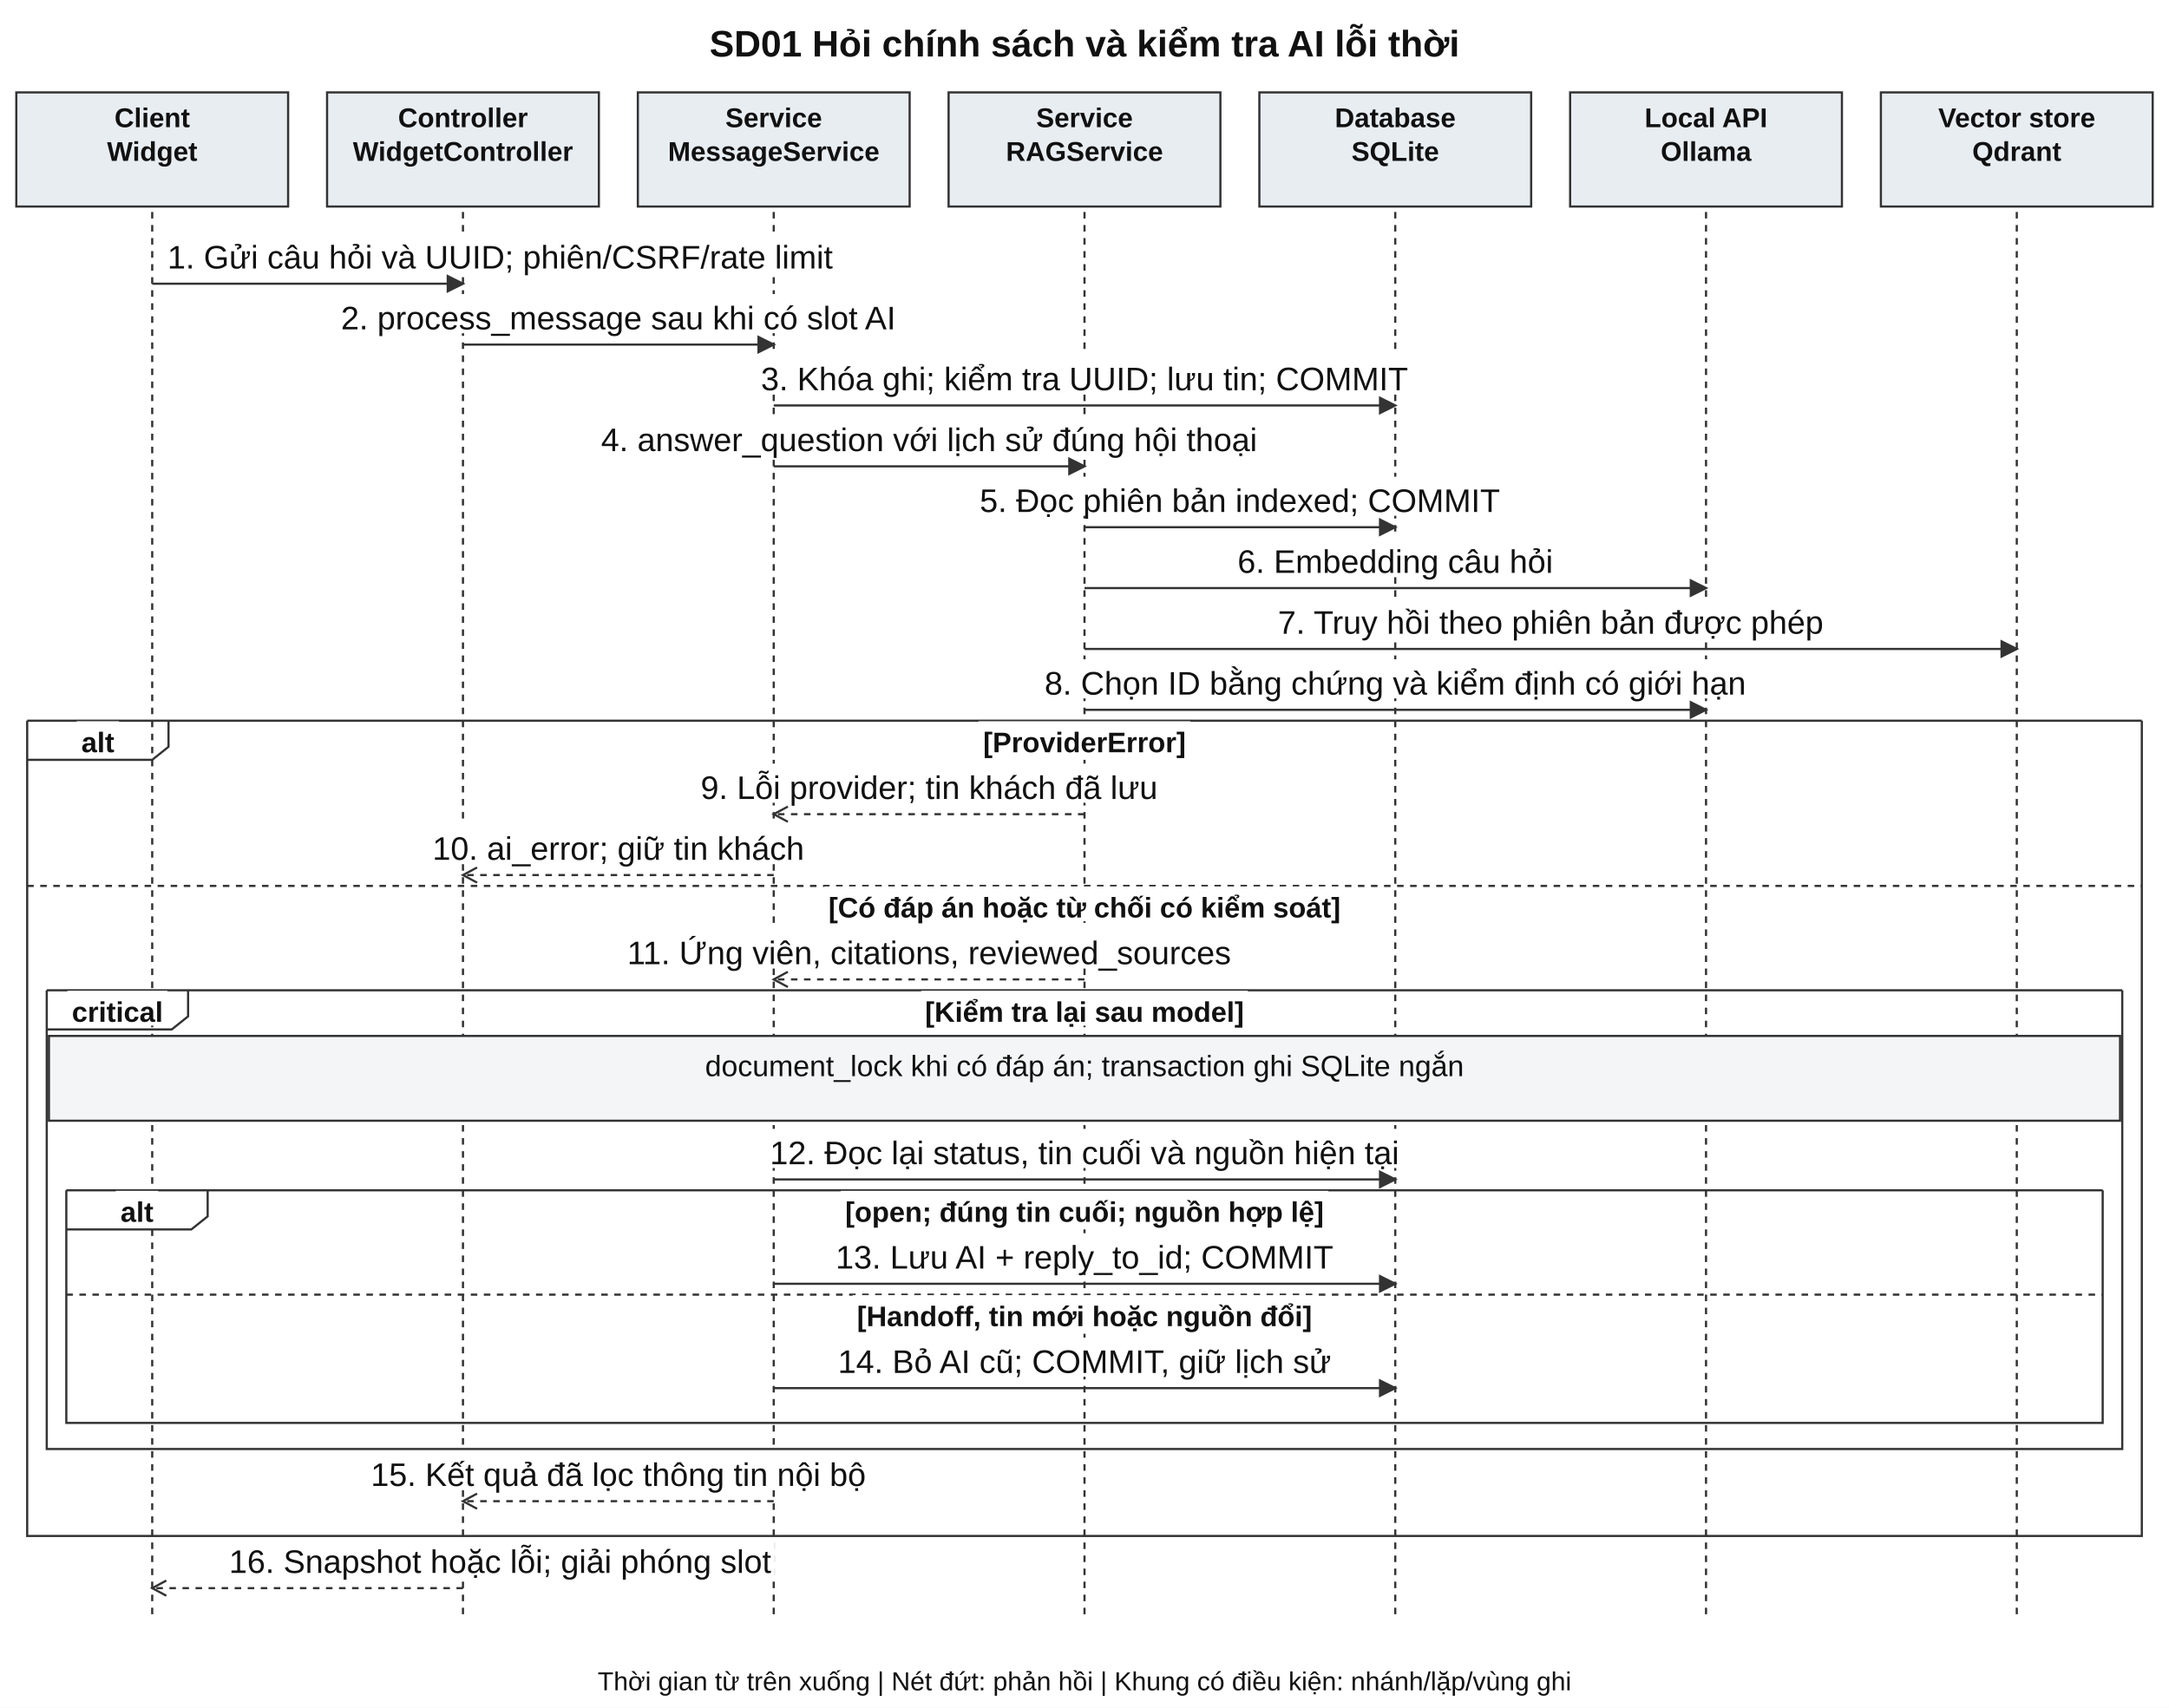
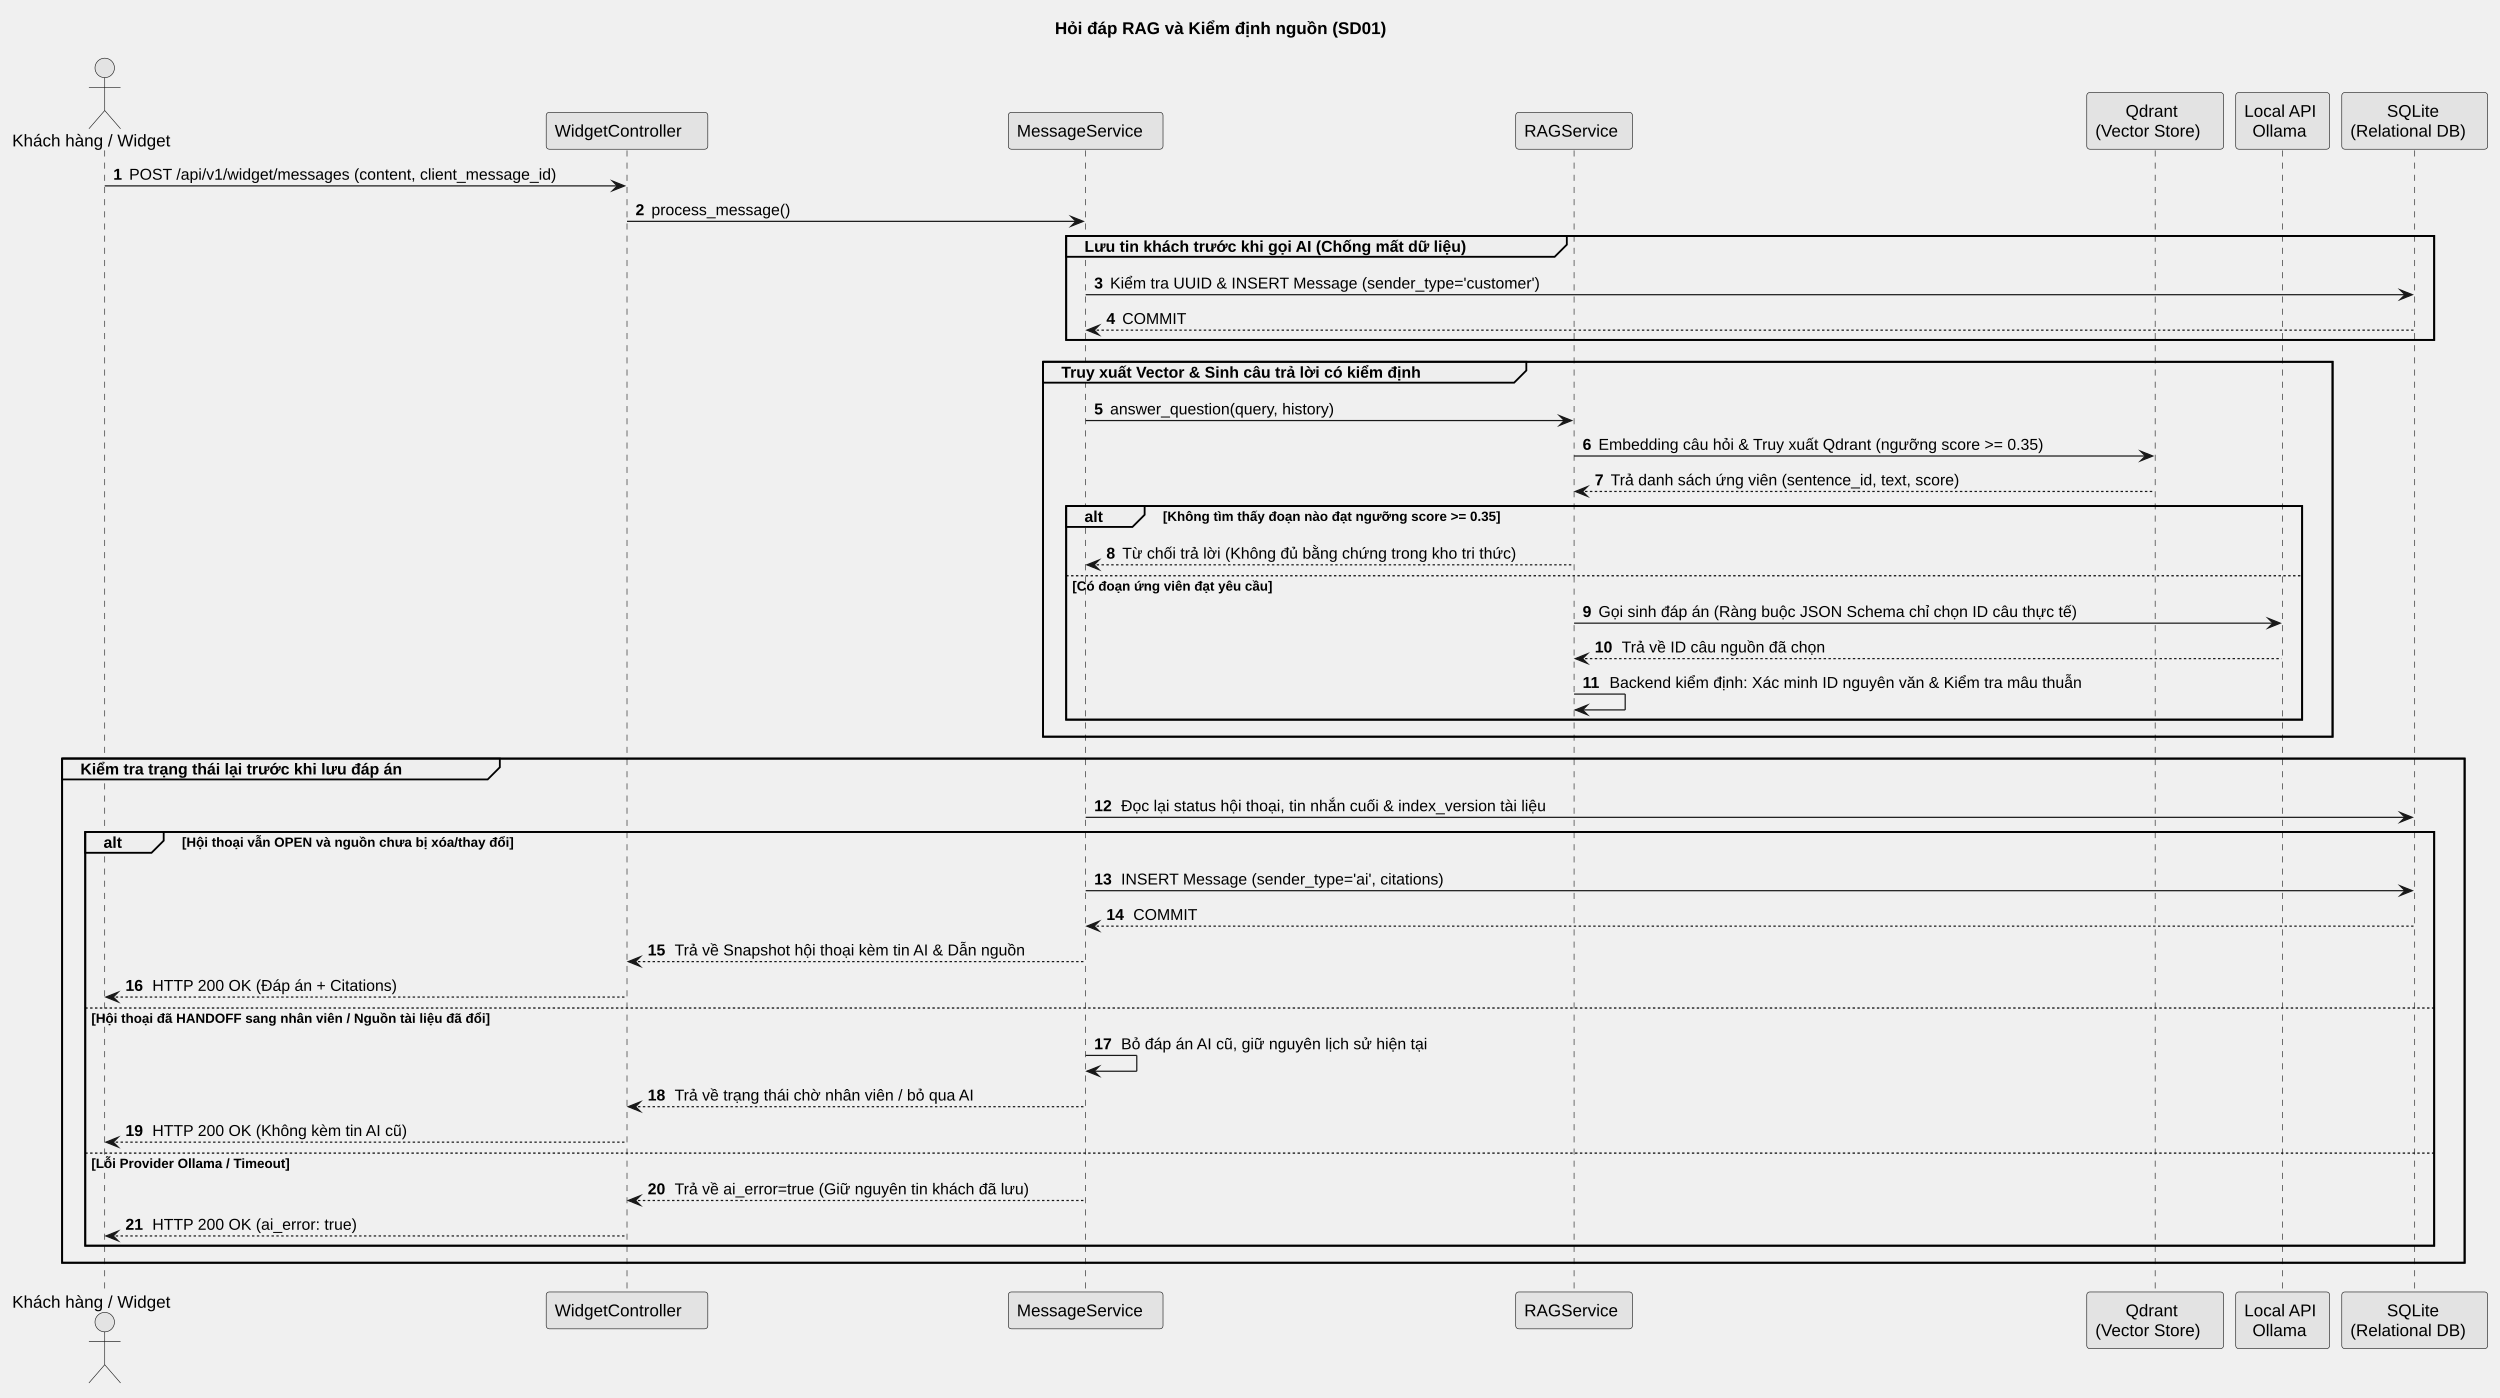
- <svg xmlns="http://www.w3.org/2000/svg" width="1995" height="1571" viewBox="0 0 1995 1571">
-   <rect width="100%" height="100%" fill="white" />
-   <text x="997.5" y="52" text-anchor="middle" font-family="Arial" font-size="34" font-weight="bold" fill="#111111">SD01 Hỏi chính sách và kiểm tra AI lỗi thời</text>
-   <polyline points="140.0,195 140.0,1486" fill="none" stroke="#333333" stroke-width="2" stroke-dasharray="6 6" />
-   <rect x="15.0" y="85" width="250.0" height="105" fill="#E8EDF2" stroke="#333333" stroke-width="2" />
-   <text x="140.0" y="117" text-anchor="middle" font-family="Arial" font-size="25" font-weight="bold" fill="#111111">Client</text>
-   <text x="140.0" y="148" text-anchor="middle" font-family="Arial" font-size="25" font-weight="bold" fill="#111111">Widget</text>
-   <polyline points="425.833,195 425.833,1486" fill="none" stroke="#333333" stroke-width="2" stroke-dasharray="6 6" />
-   <rect x="300.833" y="85" width="250" height="105" fill="#E8EDF2" stroke="#333333" stroke-width="2" />
-   <text x="425.833" y="117" text-anchor="middle" font-family="Arial" font-size="25" font-weight="bold" fill="#111111">Controller</text>
-   <text x="425.833" y="148" text-anchor="middle" font-family="Arial" font-size="25" font-weight="bold" fill="#111111">WidgetController</text>
-   <polyline points="711.667,195 711.667,1486" fill="none" stroke="#333333" stroke-width="2" stroke-dasharray="6 6" />
-   <rect x="586.667" y="85" width="250.0" height="105" fill="#E8EDF2" stroke="#333333" stroke-width="2" />
-   <text x="711.667" y="117" text-anchor="middle" font-family="Arial" font-size="25" font-weight="bold" fill="#111111">Service</text>
-   <text x="711.667" y="148" text-anchor="middle" font-family="Arial" font-size="25" font-weight="bold" fill="#111111">MessageService</text>
-   <polyline points="997.5,195 997.5,1486" fill="none" stroke="#333333" stroke-width="2" stroke-dasharray="6 6" />
-   <rect x="872.5" y="85" width="250.0" height="105" fill="#E8EDF2" stroke="#333333" stroke-width="2" />
-   <text x="997.5" y="117" text-anchor="middle" font-family="Arial" font-size="25" font-weight="bold" fill="#111111">Service</text>
-   <text x="997.5" y="148" text-anchor="middle" font-family="Arial" font-size="25" font-weight="bold" fill="#111111">RAGService</text>
-   <polyline points="1283.333,195 1283.333,1486" fill="none" stroke="#333333" stroke-width="2" stroke-dasharray="6 6" />
-   <rect x="1158.333" y="85" width="250.0" height="105" fill="#E8EDF2" stroke="#333333" stroke-width="2" />
-   <text x="1283.333" y="117" text-anchor="middle" font-family="Arial" font-size="25" font-weight="bold" fill="#111111">Database</text>
-   <text x="1283.333" y="148" text-anchor="middle" font-family="Arial" font-size="25" font-weight="bold" fill="#111111">SQLite</text>
-   <polyline points="1569.167,195 1569.167,1486" fill="none" stroke="#333333" stroke-width="2" stroke-dasharray="6 6" />
-   <rect x="1444.167" y="85" width="250.0" height="105" fill="#E8EDF2" stroke="#333333" stroke-width="2" />
-   <text x="1569.167" y="117" text-anchor="middle" font-family="Arial" font-size="25" font-weight="bold" fill="#111111">Local API</text>
-   <text x="1569.167" y="148" text-anchor="middle" font-family="Arial" font-size="25" font-weight="bold" fill="#111111">Ollama</text>
-   <polyline points="1855.0,195 1855.0,1486" fill="none" stroke="#333333" stroke-width="2" stroke-dasharray="6 6" />
-   <rect x="1730.0" y="85" width="250.0" height="105" fill="#E8EDF2" stroke="#333333" stroke-width="2" />
-   <text x="1855.0" y="117" text-anchor="middle" font-family="Arial" font-size="25" font-weight="bold" fill="#111111">Vector store</text>
-   <text x="1855.0" y="148" text-anchor="middle" font-family="Arial" font-size="25" font-weight="bold" fill="#111111">Qdrant</text>
-   <polyline points="140.0,261 425.833,261" fill="none" stroke="#333333" stroke-width="2" />
-   <polygon points="425.833,261 411.833,254 411.833,268" fill="#333333" stroke="#333333" stroke-width="2" />
-   <rect x="150.75" y="215" width="618.5" height="35" fill="white" stroke="white" stroke-width="1" />
-   <text x="460" y="247" text-anchor="middle" font-family="Arial" font-size="30" font-weight="normal" fill="#111111">1. Gửi câu hỏi và UUID; phiên/CSRF/rate limit</text>
-   <polyline points="425.833,317 711.667,317" fill="none" stroke="#333333" stroke-width="2" />
-   <polygon points="711.667,317 697.667,310 697.667,324" fill="#333333" stroke="#333333" stroke-width="2" />
-   <rect x="309.512" y="271" width="518.477" height="35" fill="white" stroke="white" stroke-width="1" />
-   <text x="568.75" y="303" text-anchor="middle" font-family="Arial" font-size="30" font-weight="normal" fill="#111111">2. process_message sau khi có slot AI</text>
-   <polyline points="711.667,373 1283.333,373" fill="none" stroke="#333333" stroke-width="2" />
-   <polygon points="1283.333,373 1269.333,366 1269.333,380" fill="#333333" stroke="#333333" stroke-width="2" />
-   <rect x="696.0" y="327" width="603.0" height="35" fill="white" stroke="white" stroke-width="1" />
-   <text x="997.5" y="359" text-anchor="middle" font-family="Arial" font-size="30" font-weight="normal" fill="#111111">3. Khóa ghi; kiểm tra UUID; lưu tin; COMMIT</text>
-   <polyline points="711.667,429 997.5,429" fill="none" stroke="#333333" stroke-width="2" />
-   <polygon points="997.5,429 983.5,422 983.5,436" fill="#333333" stroke="#333333" stroke-width="2" />
-   <rect x="550.583" y="383" width="608.0" height="35" fill="white" stroke="white" stroke-width="1" />
-   <text x="854.583" y="415" text-anchor="middle" font-family="Arial" font-size="30" font-weight="normal" fill="#111111">4. answer_question với lịch sử đúng hội thoại</text>
-   <polyline points="997.5,485 1283.333,485" fill="none" stroke="#333333" stroke-width="2" />
-   <polygon points="1283.333,485 1269.333,478 1269.333,492" fill="#333333" stroke="#333333" stroke-width="2" />
-   <rect x="897.917" y="439" width="485.0" height="35" fill="white" stroke="white" stroke-width="1" />
-   <text x="1140.417" y="471" text-anchor="middle" font-family="Arial" font-size="30" font-weight="normal" fill="#111111">5. Đọc phiên bản indexed; COMMIT</text>
-   <polyline points="997.5,541 1569.167,541" fill="none" stroke="#333333" stroke-width="2" />
-   <polygon points="1569.167,541 1555.167,534 1555.167,548" fill="#333333" stroke="#333333" stroke-width="2" />
-   <rect x="1135.083" y="495" width="296.5" height="35" fill="white" stroke="white" stroke-width="1" />
-   <text x="1283.333" y="527" text-anchor="middle" font-family="Arial" font-size="30" font-weight="normal" fill="#111111">6. Embedding câu hỏi</text>
-   <polyline points="997.5,597 1855.0,597" fill="none" stroke="#333333" stroke-width="2" />
-   <polygon points="1855.0,597 1841.0,590 1841.0,604" fill="#333333" stroke="#333333" stroke-width="2" />
-   <rect x="1171.762" y="551" width="508.977" height="35" fill="white" stroke="white" stroke-width="1" />
-   <text x="1426.25" y="583" text-anchor="middle" font-family="Arial" font-size="30" font-weight="normal" fill="#111111">7. Truy hồi theo phiên bản được phép</text>
-   <polyline points="997.5,653 1569.167,653" fill="none" stroke="#333333" stroke-width="2" />
-   <polygon points="1569.167,653 1555.167,646 1555.167,660" fill="#333333" stroke="#333333" stroke-width="2" />
-   <rect x="958.333" y="607" width="650.0" height="35" fill="white" stroke="white" stroke-width="1" />
-   <text x="1283.333" y="639" text-anchor="middle" font-family="Arial" font-size="30" font-weight="normal" fill="#111111">8. Chọn ID bằng chứng và kiểm định có giới hạn</text>
-   <polyline points="25,663 1970,663" fill="none" stroke="#333333" stroke-width="2" />
-   <polyline points="155,663 155,687 140,699 25,699" fill="none" stroke="#333333" stroke-width="2" />
-   <rect x="71.0" y="664" width="38.0" height="31" fill="white" stroke="white" stroke-width="1" />
-   <text x="90" y="692" text-anchor="middle" font-family="Arial" font-size="26" font-weight="bold" fill="#111111">alt</text>
-   <rect x="900.5" y="664" width="194.0" height="31" fill="white" stroke="white" stroke-width="1" />
-   <text x="997.5" y="692" text-anchor="middle" font-family="Arial" font-size="26" font-weight="bold" fill="#111111">[ProviderError]</text>
-   <polyline points="997.5,749 711.667,749" fill="none" stroke="#333333" stroke-width="2" stroke-dasharray="6 6" />
-   <polyline points="724.667,742 711.667,749 724.667,756" fill="none" stroke="#333333" stroke-width="2" />
-   <rect x="641.333" y="703" width="426.5" height="35" fill="white" stroke="white" stroke-width="1" />
-   <text x="854.583" y="735" text-anchor="middle" font-family="Arial" font-size="30" font-weight="normal" fill="#111111">9. Lỗi provider; tin khách đã lưu</text>
-   <polyline points="711.667,805 425.833,805" fill="none" stroke="#333333" stroke-width="2" stroke-dasharray="6 6" />
-   <polyline points="438.833,798 425.833,805 438.833,812" fill="none" stroke="#333333" stroke-width="2" />
-   <rect x="394.5" y="759" width="348.5" height="35" fill="white" stroke="white" stroke-width="1" />
-   <text x="568.75" y="791" text-anchor="middle" font-family="Arial" font-size="30" font-weight="normal" fill="#111111">10. ai_error; giữ tin khách</text>
-   <polyline points="25,815 1970,815" fill="none" stroke="#333333" stroke-width="2" stroke-dasharray="6 6" />
-   <rect x="758.5" y="816" width="478.0" height="31" fill="white" stroke="white" stroke-width="1" />
-   <text x="997.5" y="844" text-anchor="middle" font-family="Arial" font-size="26" font-weight="bold" fill="#111111">[Có đáp án hoặc từ chối có kiểm soát]</text>
-   <polyline points="997.5,901 711.667,901" fill="none" stroke="#333333" stroke-width="2" stroke-dasharray="6 6" />
-   <polyline points="724.667,894 711.667,901 724.667,908" fill="none" stroke="#333333" stroke-width="2" />
-   <rect x="573.099" y="855" width="562.969" height="35" fill="white" stroke="white" stroke-width="1" />
-   <text x="854.583" y="887" text-anchor="middle" font-family="Arial" font-size="30" font-weight="normal" fill="#111111">11. Ứng viên, citations, reviewed_sources</text>
-   <polyline points="43,911 1952,911" fill="none" stroke="#333333" stroke-width="2" />
-   <polyline points="173,911 173,935 158,947 43,947" fill="none" stroke="#333333" stroke-width="2" />
-   <rect x="62.5" y="912" width="91.0" height="31" fill="white" stroke="white" stroke-width="1" />
-   <text x="108" y="940" text-anchor="middle" font-family="Arial" font-size="26" font-weight="bold" fill="#111111">critical</text>
-   <rect x="847.75" y="912" width="299.5" height="31" fill="white" stroke="white" stroke-width="1" />
-   <text x="997.5" y="940" text-anchor="middle" font-family="Arial" font-size="26" font-weight="bold" fill="#111111">[Kiểm tra lại sau model]</text>
-   <rect x="45" y="953" width="1905" height="78" fill="#F4F5F6" stroke="#333333" stroke-width="2" />
-   <text x="997.5" y="990" text-anchor="middle" font-family="Arial" font-size="27" font-weight="normal" fill="#111111">document_lock khi có đáp án; transaction ghi SQLite ngắn</text>
-   <polyline points="711.667,1085 1283.333,1085" fill="none" stroke="#333333" stroke-width="2" />
-   <polygon points="1283.333,1085 1269.333,1078 1269.333,1092" fill="#333333" stroke="#333333" stroke-width="2" />
-   <rect x="705.25" y="1039" width="584.5" height="35" fill="white" stroke="white" stroke-width="1" />
-   <text x="997.5" y="1071" text-anchor="middle" font-family="Arial" font-size="30" font-weight="normal" fill="#111111">12. Đọc lại status, tin cuối và nguồn hiện tại</text>
-   <polyline points="61,1095 1934,1095" fill="none" stroke="#333333" stroke-width="2" />
-   <polyline points="191,1095 191,1119 176,1131 61,1131" fill="none" stroke="#333333" stroke-width="2" />
-   <rect x="107.0" y="1096" width="38.0" height="31" fill="white" stroke="white" stroke-width="1" />
-   <text x="126" y="1124" text-anchor="middle" font-family="Arial" font-size="26" font-weight="bold" fill="#111111">alt</text>
-   <rect x="773.75" y="1096" width="447.5" height="31" fill="white" stroke="white" stroke-width="1" />
-   <text x="997.5" y="1124" text-anchor="middle" font-family="Arial" font-size="26" font-weight="bold" fill="#111111">[open; đúng tin cuối; nguồn hợp lệ]</text>
-   <polyline points="711.667,1181 1283.333,1181" fill="none" stroke="#333333" stroke-width="2" />
-   <polygon points="1283.333,1181 1269.333,1174 1269.333,1188" fill="#333333" stroke="#333333" stroke-width="2" />
-   <rect x="764.012" y="1135" width="466.977" height="35" fill="white" stroke="white" stroke-width="1" />
-   <text x="997.5" y="1167" text-anchor="middle" font-family="Arial" font-size="30" font-weight="normal" fill="#111111">13. Lưu AI + reply_to_id; COMMIT</text>
-   <polyline points="61,1191 1934,1191" fill="none" stroke="#333333" stroke-width="2" stroke-dasharray="6 6" />
-   <rect x="784.75" y="1192" width="425.5" height="31" fill="white" stroke="white" stroke-width="1" />
-   <text x="997.5" y="1220" text-anchor="middle" font-family="Arial" font-size="26" font-weight="bold" fill="#111111">[Handoff, tin mới hoặc nguồn đổi]</text>
-   <polyline points="711.667,1277 1283.333,1277" fill="none" stroke="#333333" stroke-width="2" />
-   <polygon points="1283.333,1277 1269.333,1270 1269.333,1284" fill="#333333" stroke="#333333" stroke-width="2" />
-   <rect x="764.039" y="1231" width="466.922" height="35" fill="white" stroke="white" stroke-width="1" />
-   <text x="997.5" y="1263" text-anchor="middle" font-family="Arial" font-size="30" font-weight="normal" fill="#111111">14. Bỏ AI cũ; COMMIT, giữ lịch sử</text>
-   <polyline points="61,1095 61,1309 1934,1309 1934,1095" fill="none" stroke="#333333" stroke-width="2" />
-   <polyline points="43,911 43,1333 1952,1333 1952,911" fill="none" stroke="#333333" stroke-width="2" />
-   <polyline points="711.667,1381 425.833,1381" fill="none" stroke="#333333" stroke-width="2" stroke-dasharray="6 6" />
-   <polyline points="438.833,1374 425.833,1381 438.833,1388" fill="none" stroke="#333333" stroke-width="2" />
-   <rect x="338.0" y="1335" width="461.5" height="35" fill="white" stroke="white" stroke-width="1" />
-   <text x="568.75" y="1367" text-anchor="middle" font-family="Arial" font-size="30" font-weight="normal" fill="#111111">15. Kết quả đã lọc thông tin nội bộ</text>
-   <polyline points="25,663 25,1413 1970,1413 1970,663" fill="none" stroke="#333333" stroke-width="2" />
-   <polyline points="425.833,1461 140.0,1461" fill="none" stroke="#333333" stroke-width="2" stroke-dasharray="6 6" />
-   <polyline points="153.0,1454 140.0,1461 153.0,1468" fill="none" stroke="#333333" stroke-width="2" />
-   <rect x="208.0" y="1415" width="504.0" height="35" fill="white" stroke="white" stroke-width="1" />
-   <text x="460" y="1447" text-anchor="middle" font-family="Arial" font-size="30" font-weight="normal" fill="#111111">16. Snapshot hoặc lỗi; giải phóng slot</text>
-   <text x="997.5" y="1555" text-anchor="middle" font-family="Arial" font-size="24" font-weight="normal" fill="#111111">Thời gian từ trên xuống | Nét đứt: phản hồi | Khung có điều kiện: nhánh/lặp/vùng ghi</text>
+ <svg xmlns="http://www.w3.org/2000/svg" version="1.1" data-diagram-type="SEQUENCE" style="width:2054px;height:1148px;background:#FFFFFF;" width="2054px" height="1148px" viewBox="0 0 2054 1148" zoomAndPan="magnify" preserveAspectRatio="none" contentStyleType="text/css">
+   <defs />
+   <g font-family="sans-serif" lengthAdjust="spacing">
+     <g class="title" data-source-line="5">
+       <text x="866.714" y="27.995" fill="#000" font-size="14" textLength="319.43" font-weight="700" font-family="Arial">Hỏi đáp RAG và Kiểm định nguồn (SD01)</text>
+     </g>
+     <rect x="875.983" y="193.859" width="1123.947" height="85.398" fill="none" style="stroke:#000;stroke-width:1.5;" />
+     <rect x="856.983" y="297.258" width="1059.455" height="308" fill="none" style="stroke:#000;stroke-width:1.5;" />
+     <rect x="875.983" y="415.789" width="1015.455" height="175.469" fill="none" style="stroke:#000;stroke-width:1.5;" />
+     <rect x="51.045" y="623.258" width="1973.884" height="414.203" fill="none" style="stroke:#000;stroke-width:1.5;" />
+     <rect x="70.045" y="683.523" width="1929.884" height="339.938" fill="none" style="stroke:#000;stroke-width:1.5;" />
+     <g>
+       <rect x="82.545" y="123.594" width="8" height="937.867" fill="#000" fill-opacity="0" />
+       <line x1="86.045" y1="123.594" x2="86.045" y2="1061.461" style="stroke:#181818;stroke-width:0.5;stroke-dasharray:5,5;" />
+     </g>
+     <g>
+       <rect x="511.647" y="123.594" width="8" height="937.867" fill="#000" fill-opacity="0" />
+       <line x1="515.147" y1="123.594" x2="515.147" y2="1061.461" style="stroke:#181818;stroke-width:0.5;stroke-dasharray:5,5;" />
+     </g>
+     <g>
+       <rect x="888.483" y="123.594" width="8" height="937.867" fill="#000" fill-opacity="0" />
+       <line x1="891.983" y1="123.594" x2="891.983" y2="1061.461" style="stroke:#181818;stroke-width:0.5;stroke-dasharray:5,5;" />
+     </g>
+     <g>
+       <rect x="1289.757" y="123.594" width="8" height="937.867" fill="#000" fill-opacity="0" />
+       <line x1="1293.257" y1="123.594" x2="1293.257" y2="1061.461" style="stroke:#181818;stroke-width:0.5;stroke-dasharray:5,5;" />
+     </g>
+     <g>
+       <rect x="1767.181" y="123.594" width="8" height="937.867" fill="#000" fill-opacity="0" />
+       <line x1="1770.681" y1="123.594" x2="1770.681" y2="1061.461" style="stroke:#181818;stroke-width:0.5;stroke-dasharray:5,5;" />
+     </g>
+     <g>
+       <rect x="1871.938" y="123.594" width="8" height="937.867" fill="#000" fill-opacity="0" />
+       <line x1="1875.438" y1="123.594" x2="1875.438" y2="1061.461" style="stroke:#181818;stroke-width:0.5;stroke-dasharray:5,5;" />
+     </g>
+     <g>
+       <rect x="1980.43" y="123.594" width="8" height="937.867" fill="#000" fill-opacity="0" />
+       <line x1="1983.93" y1="123.594" x2="1983.93" y2="1061.461" style="stroke:#181818;stroke-width:0.5;stroke-dasharray:5,5;" />
+     </g>
+     <text x="10" y="120.292" fill="#000" font-size="14" textLength="146.091" font-family="Arial">Khách hàng / Widget</text>
+     <ellipse cx="86.045" cy="55.797" rx="8" ry="8" fill="#E3E3E3" style="stroke:#181818;stroke-width:0.5;" />
+     <path d="M86.045,63.797 L86.045,90.797 M73.045,71.797 L99.045,71.797 M86.045,90.797 L73.045,105.797 M86.045,90.797 L99.045,105.797" style="stroke:#181818;stroke-width:0.5;" fill="none" />
+     <rect x="448.757" y="92.297" width="132.781" height="30.297" fill="#E3E3E3" style="stroke:#181818;stroke-width:0.5;" rx="2.5" ry="2.5" />
+     <text x="455.757" y="112.292" fill="#000" font-size="14" textLength="118.781" font-family="Arial">WidgetController</text>
+     <rect x="828.433" y="92.297" width="127.101" height="30.297" fill="#E3E3E3" style="stroke:#181818;stroke-width:0.5;" rx="2.5" ry="2.5" />
+     <text x="835.433" y="112.292" fill="#000" font-size="14" textLength="113.101" font-family="Arial">MessageService</text>
+     <rect x="1245.31" y="92.297" width="95.895" height="30.297" fill="#E3E3E3" style="stroke:#181818;stroke-width:0.5;" rx="2.5" ry="2.5" />
+     <text x="1252.31" y="112.292" fill="#000" font-size="14" textLength="81.895" font-family="Arial">RAGService</text>
+     <rect x="1714.49" y="76" width="112.383" height="46.594" fill="#E3E3E3" style="stroke:#181818;stroke-width:0.5;" rx="2.5" ry="2.5" />
+     <text x="1746.379" y="95.995" fill="#000" font-size="14" textLength="48.604" font-family="Arial">Qdrant</text>
+     <text x="1721.49" y="112.292" fill="#000" font-size="14" textLength="98.383" font-family="Arial">(Vector Store)</text>
+     <rect x="1836.873" y="76" width="77.13" height="46.594" fill="#E3E3E3" style="stroke:#181818;stroke-width:0.5;" rx="2.5" ry="2.5" />
+     <text x="1843.873" y="95.995" fill="#000" font-size="14" textLength="63.13" font-family="Arial">Local API</text>
+     <text x="1850.64" y="112.292" fill="#000" font-size="14" textLength="49.595" font-family="Arial">Ollama</text>
+     <rect x="1924.002" y="76" width="119.854" height="46.594" fill="#E3E3E3" style="stroke:#181818;stroke-width:0.5;" rx="2.5" ry="2.5" />
+     <text x="1961.081" y="95.995" fill="#000" font-size="14" textLength="45.698" font-family="Arial">SQLite</text>
+     <text x="1931.002" y="112.292" fill="#000" font-size="14" textLength="105.854" font-family="Arial">(Relational DB)</text>
+     <text x="10" y="1074.456" fill="#000" font-size="14" textLength="146.091" font-family="Arial">Khách hàng / Widget</text>
+     <ellipse cx="86.045" cy="1086.258" rx="8" ry="8" fill="#E3E3E3" style="stroke:#181818;stroke-width:0.5;" />
+     <path d="M86.045,1094.258 L86.045,1121.258 M73.045,1102.258 L99.045,1102.258 M86.045,1121.258 L73.045,1136.258 M86.045,1121.258 L99.045,1136.258" style="stroke:#181818;stroke-width:0.5;" fill="none" />
+     <rect x="448.757" y="1061.461" width="132.781" height="30.297" fill="#E3E3E3" style="stroke:#181818;stroke-width:0.5;" rx="2.5" ry="2.5" />
+     <text x="455.757" y="1081.456" fill="#000" font-size="14" textLength="118.781" font-family="Arial">WidgetController</text>
+     <rect x="828.433" y="1061.461" width="127.101" height="30.297" fill="#E3E3E3" style="stroke:#181818;stroke-width:0.5;" rx="2.5" ry="2.5" />
+     <text x="835.433" y="1081.456" fill="#000" font-size="14" textLength="113.101" font-family="Arial">MessageService</text>
+     <rect x="1245.31" y="1061.461" width="95.895" height="30.297" fill="#E3E3E3" style="stroke:#181818;stroke-width:0.5;" rx="2.5" ry="2.5" />
+     <text x="1252.31" y="1081.456" fill="#000" font-size="14" textLength="81.895" font-family="Arial">RAGService</text>
+     <rect x="1714.49" y="1061.461" width="112.383" height="46.594" fill="#E3E3E3" style="stroke:#181818;stroke-width:0.5;" rx="2.5" ry="2.5" />
+     <text x="1746.379" y="1081.456" fill="#000" font-size="14" textLength="48.604" font-family="Arial">Qdrant</text>
+     <text x="1721.49" y="1097.753" fill="#000" font-size="14" textLength="98.383" font-family="Arial">(Vector Store)</text>
+     <rect x="1836.873" y="1061.461" width="77.13" height="46.594" fill="#E3E3E3" style="stroke:#181818;stroke-width:0.5;" rx="2.5" ry="2.5" />
+     <text x="1843.873" y="1081.456" fill="#000" font-size="14" textLength="63.13" font-family="Arial">Local API</text>
+     <text x="1850.64" y="1097.753" fill="#000" font-size="14" textLength="49.595" font-family="Arial">Ollama</text>
+     <rect x="1924.002" y="1061.461" width="119.854" height="46.594" fill="#E3E3E3" style="stroke:#181818;stroke-width:0.5;" rx="2.5" ry="2.5" />
+     <text x="1961.081" y="1081.456" fill="#000" font-size="14" textLength="45.698" font-family="Arial">SQLite</text>
+     <text x="1931.002" y="1097.753" fill="#000" font-size="14" textLength="105.854" font-family="Arial">(Relational DB)</text>
+     <polygon points="503.147,148.727,513.147,152.727,503.147,156.727,507.147,152.727" fill="#181818" style="stroke:#181818;stroke-width:1;stroke-linejoin:miter;stroke-miterlimit:10;" />
+     <line x1="86.045" y1="152.727" x2="509.147" y2="152.727" style="stroke:#181818;stroke-width:1;" />
+     <text x="93.045" y="147.661" fill="#000" font-size="13" font-weight="700" font-family="Arial">1</text>
+     <text x="106.091" y="147.661" fill="#000" font-size="13" textLength="392.057" font-family="Arial">POST /api/v1/widget/messages (content, client_message_id)</text>
+     <polygon points="879.983,177.859,889.983,181.859,879.983,185.859,883.983,181.859" fill="#181818" style="stroke:#181818;stroke-width:1;stroke-linejoin:miter;stroke-miterlimit:10;" />
+     <line x1="515.147" y1="181.859" x2="885.983" y2="181.859" style="stroke:#181818;stroke-width:1;" />
+     <text x="522.147" y="176.793" fill="#000" font-size="13" font-weight="700" font-family="Arial">2</text>
+     <text x="535.193" y="176.793" fill="#000" font-size="13" textLength="125.309" font-family="Arial">process_message()</text>
+     <path d="M875.983,193.859 L1287.306,193.859 L1287.306,200.992 L1277.306,210.992 L875.983,210.992 L875.983,193.859" style="stroke:#000;stroke-width:1.5;" fill="#EEE" />
+     <rect x="875.983" y="193.859" width="1123.947" height="85.398" fill="none" style="stroke:#000;stroke-width:1.5;" />
+     <text x="890.983" y="206.926" fill="#000" font-size="13" textLength="366.323" font-weight="700" font-family="Arial">Lưu tin khách trước khi gọi AI (Chống mất dữ liệu)</text>
+     <polygon points="1971.93,238.125,1981.93,242.125,1971.93,246.125,1975.93,242.125" fill="#181818" style="stroke:#181818;stroke-width:1;stroke-linejoin:miter;stroke-miterlimit:10;" />
+     <line x1="891.983" y1="242.125" x2="1977.93" y2="242.125" style="stroke:#181818;stroke-width:1;" />
+     <text x="898.983" y="237.059" fill="#000" font-size="13" font-weight="700" font-family="Arial">3</text>
+     <text x="912.028" y="237.059" fill="#000" font-size="13" textLength="392.533" font-family="Arial">Kiểm tra UUID &amp; INSERT Message (sender_type='customer')</text>
+     <polygon points="902.983,267.258,892.983,271.258,902.983,275.258,898.983,271.258" fill="#181818" style="stroke:#181818;stroke-width:1;stroke-linejoin:miter;stroke-miterlimit:10;" />
+     <line x1="896.983" y1="271.258" x2="1982.93" y2="271.258" style="stroke:#181818;stroke-width:1;stroke-dasharray:2,2;" />
+     <text x="908.983" y="266.192" fill="#000" font-size="13" font-weight="700" font-family="Arial">4</text>
+     <text x="922.028" y="266.192" fill="#000" font-size="13" textLength="53.517" font-family="Arial">COMMIT</text>
+     <path d="M856.983,297.258 L1254.03,297.258 L1254.03,304.391 L1244.03,314.391 L856.983,314.391 L856.983,297.258" style="stroke:#000;stroke-width:1.5;" fill="#EEE" />
+     <rect x="856.983" y="297.258" width="1059.455" height="308" fill="none" style="stroke:#000;stroke-width:1.5;" />
+     <text x="871.983" y="310.325" fill="#000" font-size="13" textLength="352.047" font-weight="700" font-family="Arial">Truy xuất Vector &amp; Sinh câu trả lời có kiểm định</text>
+     <polygon points="1281.257,341.523,1291.257,345.523,1281.257,349.523,1285.257,345.523" fill="#181818" style="stroke:#181818;stroke-width:1;stroke-linejoin:miter;stroke-miterlimit:10;" />
+     <line x1="891.983" y1="345.523" x2="1287.257" y2="345.523" style="stroke:#181818;stroke-width:1;" />
+     <text x="898.983" y="340.458" fill="#000" font-size="13" font-weight="700" font-family="Arial">5</text>
+     <text x="912.028" y="340.458" fill="#000" font-size="13" textLength="210.266" font-family="Arial">answer_question(query, history)</text>
+     <polygon points="1758.681,370.656,1768.681,374.656,1758.681,378.656,1762.681,374.656" fill="#181818" style="stroke:#181818;stroke-width:1;stroke-linejoin:miter;stroke-miterlimit:10;" />
+     <line x1="1293.257" y1="374.656" x2="1764.681" y2="374.656" style="stroke:#181818;stroke-width:1;" />
+     <text x="1300.257" y="369.59" fill="#000" font-size="13" font-weight="700" font-family="Arial">6</text>
+     <text x="1313.302" y="369.59" fill="#000" font-size="13" textLength="416.965" font-family="Arial">Embedding câu hỏi &amp; Truy xuất Qdrant (ngưỡng score &gt;= 0.35)</text>
+     <polygon points="1304.257,399.789,1294.257,403.789,1304.257,407.789,1300.257,403.789" fill="#181818" style="stroke:#181818;stroke-width:1;stroke-linejoin:miter;stroke-miterlimit:10;" />
+     <line x1="1298.257" y1="403.789" x2="1769.681" y2="403.789" style="stroke:#181818;stroke-width:1;stroke-dasharray:2,2;" />
+     <text x="1310.257" y="398.723" fill="#000" font-size="13" font-weight="700" font-family="Arial">7</text>
+     <text x="1323.302" y="398.723" fill="#000" font-size="13" textLength="322.639" font-family="Arial">Trả danh sách ứng viên (sentence_id, text, score)</text>
+     <path d="M875.983,415.789 L940.426,415.789 L940.426,422.922 L930.426,432.922 L875.983,432.922 L875.983,415.789" style="stroke:#000;stroke-width:1.5;" fill="#EEE" />
+     <rect x="875.983" y="415.789" width="1015.455" height="175.469" fill="none" style="stroke:#000;stroke-width:1.5;" />
+     <text x="890.983" y="428.856" fill="#000" font-size="13" textLength="19.443" font-weight="700" font-family="Arial">alt</text>
+     <text x="955.426" y="428" fill="#000" font-size="11" textLength="332.245" font-weight="700" font-family="Arial">[Không tìm thấy đoạn nào đạt ngưỡng score &gt;= 0.35]</text>
+     <polygon points="902.983,460.055,892.983,464.055,902.983,468.055,898.983,464.055" fill="#181818" style="stroke:#181818;stroke-width:1;stroke-linejoin:miter;stroke-miterlimit:10;" />
+     <line x1="896.983" y1="464.055" x2="1292.257" y2="464.055" style="stroke:#181818;stroke-width:1;stroke-dasharray:2,2;" />
+     <text x="908.983" y="458.989" fill="#000" font-size="13" font-weight="700" font-family="Arial">8</text>
+     <text x="922.028" y="458.989" fill="#000" font-size="13" textLength="364.229" font-family="Arial">Từ chối trả lời (Không đủ bằng chứng trong kho tri thức)</text>
+     <line x1="875.983" y1="473.055" x2="1891.438" y2="473.055" style="stroke:#000;stroke-width:1;stroke-dasharray:2,2;" />
+     <text x="880.983" y="485.265" fill="#000" font-size="11" textLength="193.907" font-weight="700" font-family="Arial">[Có đoạn ứng viên đạt yêu cầu]</text>
+     <polygon points="1863.438,507.992,1873.438,511.992,1863.438,515.992,1867.438,511.992" fill="#181818" style="stroke:#181818;stroke-width:1;stroke-linejoin:miter;stroke-miterlimit:10;" />
+     <line x1="1293.257" y1="511.992" x2="1869.438" y2="511.992" style="stroke:#181818;stroke-width:1;" />
+     <text x="1300.257" y="506.926" fill="#000" font-size="13" font-weight="700" font-family="Arial">9</text>
+     <text x="1313.302" y="506.926" fill="#000" font-size="13" textLength="432.028" font-family="Arial">Gọi sinh đáp án (Ràng buộc JSON Schema chỉ chọn ID câu thực tế)</text>
+     <polygon points="1304.257,537.125,1294.257,541.125,1304.257,545.125,1300.257,541.125" fill="#181818" style="stroke:#181818;stroke-width:1;stroke-linejoin:miter;stroke-miterlimit:10;" />
+     <line x1="1298.257" y1="541.125" x2="1874.438" y2="541.125" style="stroke:#181818;stroke-width:1;stroke-dasharray:2,2;" />
+     <text x="1310.257" y="536.059" fill="#000" font-size="13" textLength="18.091" font-weight="700" font-family="Arial">10</text>
+     <text x="1332.348" y="536.059" fill="#000" font-size="13" textLength="187.656" font-family="Arial">Trả về ID câu nguồn đã chọn</text>
+     <line x1="1293.257" y1="570.258" x2="1335.257" y2="570.258" style="stroke:#181818;stroke-width:1;" />
+     <line x1="1335.257" y1="570.258" x2="1335.257" y2="583.258" style="stroke:#181818;stroke-width:1;" />
+     <line x1="1294.257" y1="583.258" x2="1335.257" y2="583.258" style="stroke:#181818;stroke-width:1;" />
+     <polygon points="1304.257,579.258,1294.257,583.258,1304.257,587.258,1300.257,583.258" fill="#181818" style="stroke:#181818;stroke-width:1;stroke-linejoin:miter;stroke-miterlimit:10;" />
+     <text x="1300.257" y="565.192" fill="#000" font-size="13" textLength="18.091" font-weight="700" font-family="Arial">11</text>
+     <text x="1322.348" y="565.192" fill="#000" font-size="13" textLength="441.333" font-family="Arial">Backend kiểm định: Xác minh ID nguyên văn &amp; Kiểm tra mâu thuẫn</text>
+     <path d="M51.045,623.258 L410.661,623.258 L410.661,630.391 L400.661,640.391 L51.045,640.391 L51.045,623.258" style="stroke:#000;stroke-width:1.5;" fill="#EEE" />
+     <rect x="51.045" y="623.258" width="1973.884" height="414.203" fill="none" style="stroke:#000;stroke-width:1.5;" />
+     <text x="66.045" y="636.325" fill="#000" font-size="13" textLength="314.615" font-weight="700" font-family="Arial">Kiểm tra trạng thái lại trước khi lưu đáp án</text>
+     <polygon points="1971.93,667.523,1981.93,671.523,1971.93,675.523,1975.93,671.523" fill="#181818" style="stroke:#181818;stroke-width:1;stroke-linejoin:miter;stroke-miterlimit:10;" />
+     <line x1="891.983" y1="671.523" x2="1977.93" y2="671.523" style="stroke:#181818;stroke-width:1;" />
+     <text x="898.983" y="666.458" fill="#000" font-size="13" textLength="18.091" font-weight="700" font-family="Arial">12</text>
+     <text x="921.074" y="666.458" fill="#000" font-size="13" textLength="399.337" font-family="Arial">Đọc lại status hội thoại, tin nhắn cuối &amp; index_version tài liệu</text>
+     <path d="M70.045,683.523 L134.488,683.523 L134.488,690.656 L124.488,700.656 L70.045,700.656 L70.045,683.523" style="stroke:#000;stroke-width:1.5;" fill="#EEE" />
+     <rect x="70.045" y="683.523" width="1929.884" height="339.938" fill="none" style="stroke:#000;stroke-width:1.5;" />
+     <text x="85.045" y="696.59" fill="#000" font-size="13" textLength="19.443" font-weight="700" font-family="Arial">alt</text>
+     <text x="149.488" y="695.734" fill="#000" font-size="11" textLength="321.197" font-weight="700" font-family="Arial">[Hội thoại vẫn OPEN và nguồn chưa bị xóa/thay đổi]</text>
+     <polygon points="1971.93,727.789,1981.93,731.789,1971.93,735.789,1975.93,731.789" fill="#181818" style="stroke:#181818;stroke-width:1;stroke-linejoin:miter;stroke-miterlimit:10;" />
+     <line x1="891.983" y1="731.789" x2="1977.93" y2="731.789" style="stroke:#181818;stroke-width:1;" />
+     <text x="898.983" y="726.723" fill="#000" font-size="13" textLength="18.091" font-weight="700" font-family="Arial">13</text>
+     <text x="921.074" y="726.723" fill="#000" font-size="13" textLength="295.909" font-family="Arial">INSERT Message (sender_type='ai', citations)</text>
+     <polygon points="902.983,756.922,892.983,760.922,902.983,764.922,898.983,760.922" fill="#181818" style="stroke:#181818;stroke-width:1;stroke-linejoin:miter;stroke-miterlimit:10;" />
+     <line x1="896.983" y1="760.922" x2="1982.93" y2="760.922" style="stroke:#181818;stroke-width:1;stroke-dasharray:2,2;" />
+     <text x="908.983" y="755.856" fill="#000" font-size="13" textLength="18.091" font-weight="700" font-family="Arial">14</text>
+     <text x="931.074" y="755.856" fill="#000" font-size="13" textLength="53.517" font-family="Arial">COMMIT</text>
+     <polygon points="526.147,786.055,516.147,790.055,526.147,794.055,522.147,790.055" fill="#181818" style="stroke:#181818;stroke-width:1;stroke-linejoin:miter;stroke-miterlimit:10;" />
+     <line x1="520.147" y1="790.055" x2="890.983" y2="790.055" style="stroke:#181818;stroke-width:1;stroke-dasharray:2,2;" />
+     <text x="532.147" y="784.989" fill="#000" font-size="13" textLength="18.091" font-weight="700" font-family="Arial">15</text>
+     <text x="554.238" y="784.989" fill="#000" font-size="13" textLength="326.854" font-family="Arial">Trả về Snapshot hội thoại kèm tin AI &amp; Dẫn nguồn</text>
+     <polygon points="97.045,815.188,87.045,819.188,97.045,823.188,93.045,819.188" fill="#181818" style="stroke:#181818;stroke-width:1;stroke-linejoin:miter;stroke-miterlimit:10;" />
+     <line x1="91.045" y1="819.188" x2="514.147" y2="819.188" style="stroke:#181818;stroke-width:1;stroke-dasharray:2,2;" />
+     <text x="103.045" y="814.122" fill="#000" font-size="13" textLength="18.091" font-weight="700" font-family="Arial">16</text>
+     <text x="125.136" y="814.122" fill="#000" font-size="13" textLength="222.822" font-family="Arial">HTTP 200 OK (Đáp án + Citations)</text>
+     <line x1="70.045" y1="828.188" x2="1999.93" y2="828.188" style="stroke:#000;stroke-width:1;stroke-dasharray:2,2;" />
+     <text x="75.045" y="840.398" fill="#000" font-size="11" textLength="389.039" font-weight="700" font-family="Arial">[Hội thoại đã HANDOFF sang nhân viên / Nguồn tài liệu đã đổi]</text>
+     <line x1="891.983" y1="867.125" x2="933.983" y2="867.125" style="stroke:#181818;stroke-width:1;" />
+     <line x1="933.983" y1="867.125" x2="933.983" y2="880.125" style="stroke:#181818;stroke-width:1;" />
+     <line x1="892.983" y1="880.125" x2="933.983" y2="880.125" style="stroke:#181818;stroke-width:1;" />
+     <polygon points="902.983,876.125,892.983,880.125,902.983,884.125,898.983,880.125" fill="#181818" style="stroke:#181818;stroke-width:1;stroke-linejoin:miter;stroke-miterlimit:10;" />
+     <text x="898.983" y="862.059" fill="#000" font-size="13" textLength="18.091" font-weight="700" font-family="Arial">17</text>
+     <text x="921.074" y="862.059" fill="#000" font-size="13" textLength="282.268" font-family="Arial">Bỏ đáp án AI cũ, giữ nguyên lịch sử hiện tại</text>
+     <polygon points="526.147,905.258,516.147,909.258,526.147,913.258,522.147,909.258" fill="#181818" style="stroke:#181818;stroke-width:1;stroke-linejoin:miter;stroke-miterlimit:10;" />
+     <line x1="520.147" y1="909.258" x2="890.983" y2="909.258" style="stroke:#181818;stroke-width:1;stroke-dasharray:2,2;" />
+     <text x="532.147" y="904.192" fill="#000" font-size="13" textLength="18.091" font-weight="700" font-family="Arial">18</text>
+     <text x="554.238" y="904.192" fill="#000" font-size="13" textLength="279.417" font-family="Arial">Trả về trạng thái chờ nhân viên / bỏ qua AI</text>
+     <polygon points="97.045,934.391,87.045,938.391,97.045,942.391,93.045,938.391" fill="#181818" style="stroke:#181818;stroke-width:1;stroke-linejoin:miter;stroke-miterlimit:10;" />
+     <line x1="91.045" y1="938.391" x2="514.147" y2="938.391" style="stroke:#181818;stroke-width:1;stroke-dasharray:2,2;" />
+     <text x="103.045" y="933.325" fill="#000" font-size="13" textLength="18.091" font-weight="700" font-family="Arial">19</text>
+     <text x="125.136" y="933.325" fill="#000" font-size="13" textLength="230.598" font-family="Arial">HTTP 200 OK (Không kèm tin AI cũ)</text>
+     <line x1="70.045" y1="947.391" x2="1999.93" y2="947.391" style="stroke:#000;stroke-width:1;stroke-dasharray:2,2;" />
+     <text x="75.045" y="959.601" fill="#000" font-size="11" textLength="194.514" font-weight="700" font-family="Arial">[Lỗi Provider Ollama / Timeout]</text>
+     <polygon points="526.147,982.328,516.147,986.328,526.147,990.328,522.147,986.328" fill="#181818" style="stroke:#181818;stroke-width:1;stroke-linejoin:miter;stroke-miterlimit:10;" />
+     <line x1="520.147" y1="986.328" x2="890.983" y2="986.328" style="stroke:#181818;stroke-width:1;stroke-dasharray:2,2;" />
+     <text x="532.147" y="981.262" fill="#000" font-size="13" textLength="18.091" font-weight="700" font-family="Arial">20</text>
+     <text x="554.238" y="981.262" fill="#000" font-size="13" textLength="330.745" font-family="Arial">Trả về ai_error=true (Giữ nguyên tin khách đã lưu)</text>
+     <polygon points="97.045,1011.461,87.045,1015.461,97.045,1019.461,93.045,1015.461" fill="#181818" style="stroke:#181818;stroke-width:1;stroke-linejoin:miter;stroke-miterlimit:10;" />
+     <line x1="91.045" y1="1015.461" x2="514.147" y2="1015.461" style="stroke:#181818;stroke-width:1;stroke-dasharray:2,2;" />
+     <text x="103.045" y="1010.395" fill="#000" font-size="13" textLength="18.091" font-weight="700" font-family="Arial">21</text>
+     <text x="125.136" y="1010.395" fill="#000" font-size="13" textLength="184.863" font-family="Arial">HTTP 200 OK (ai_error: true)</text>
+   </g>
</svg>
